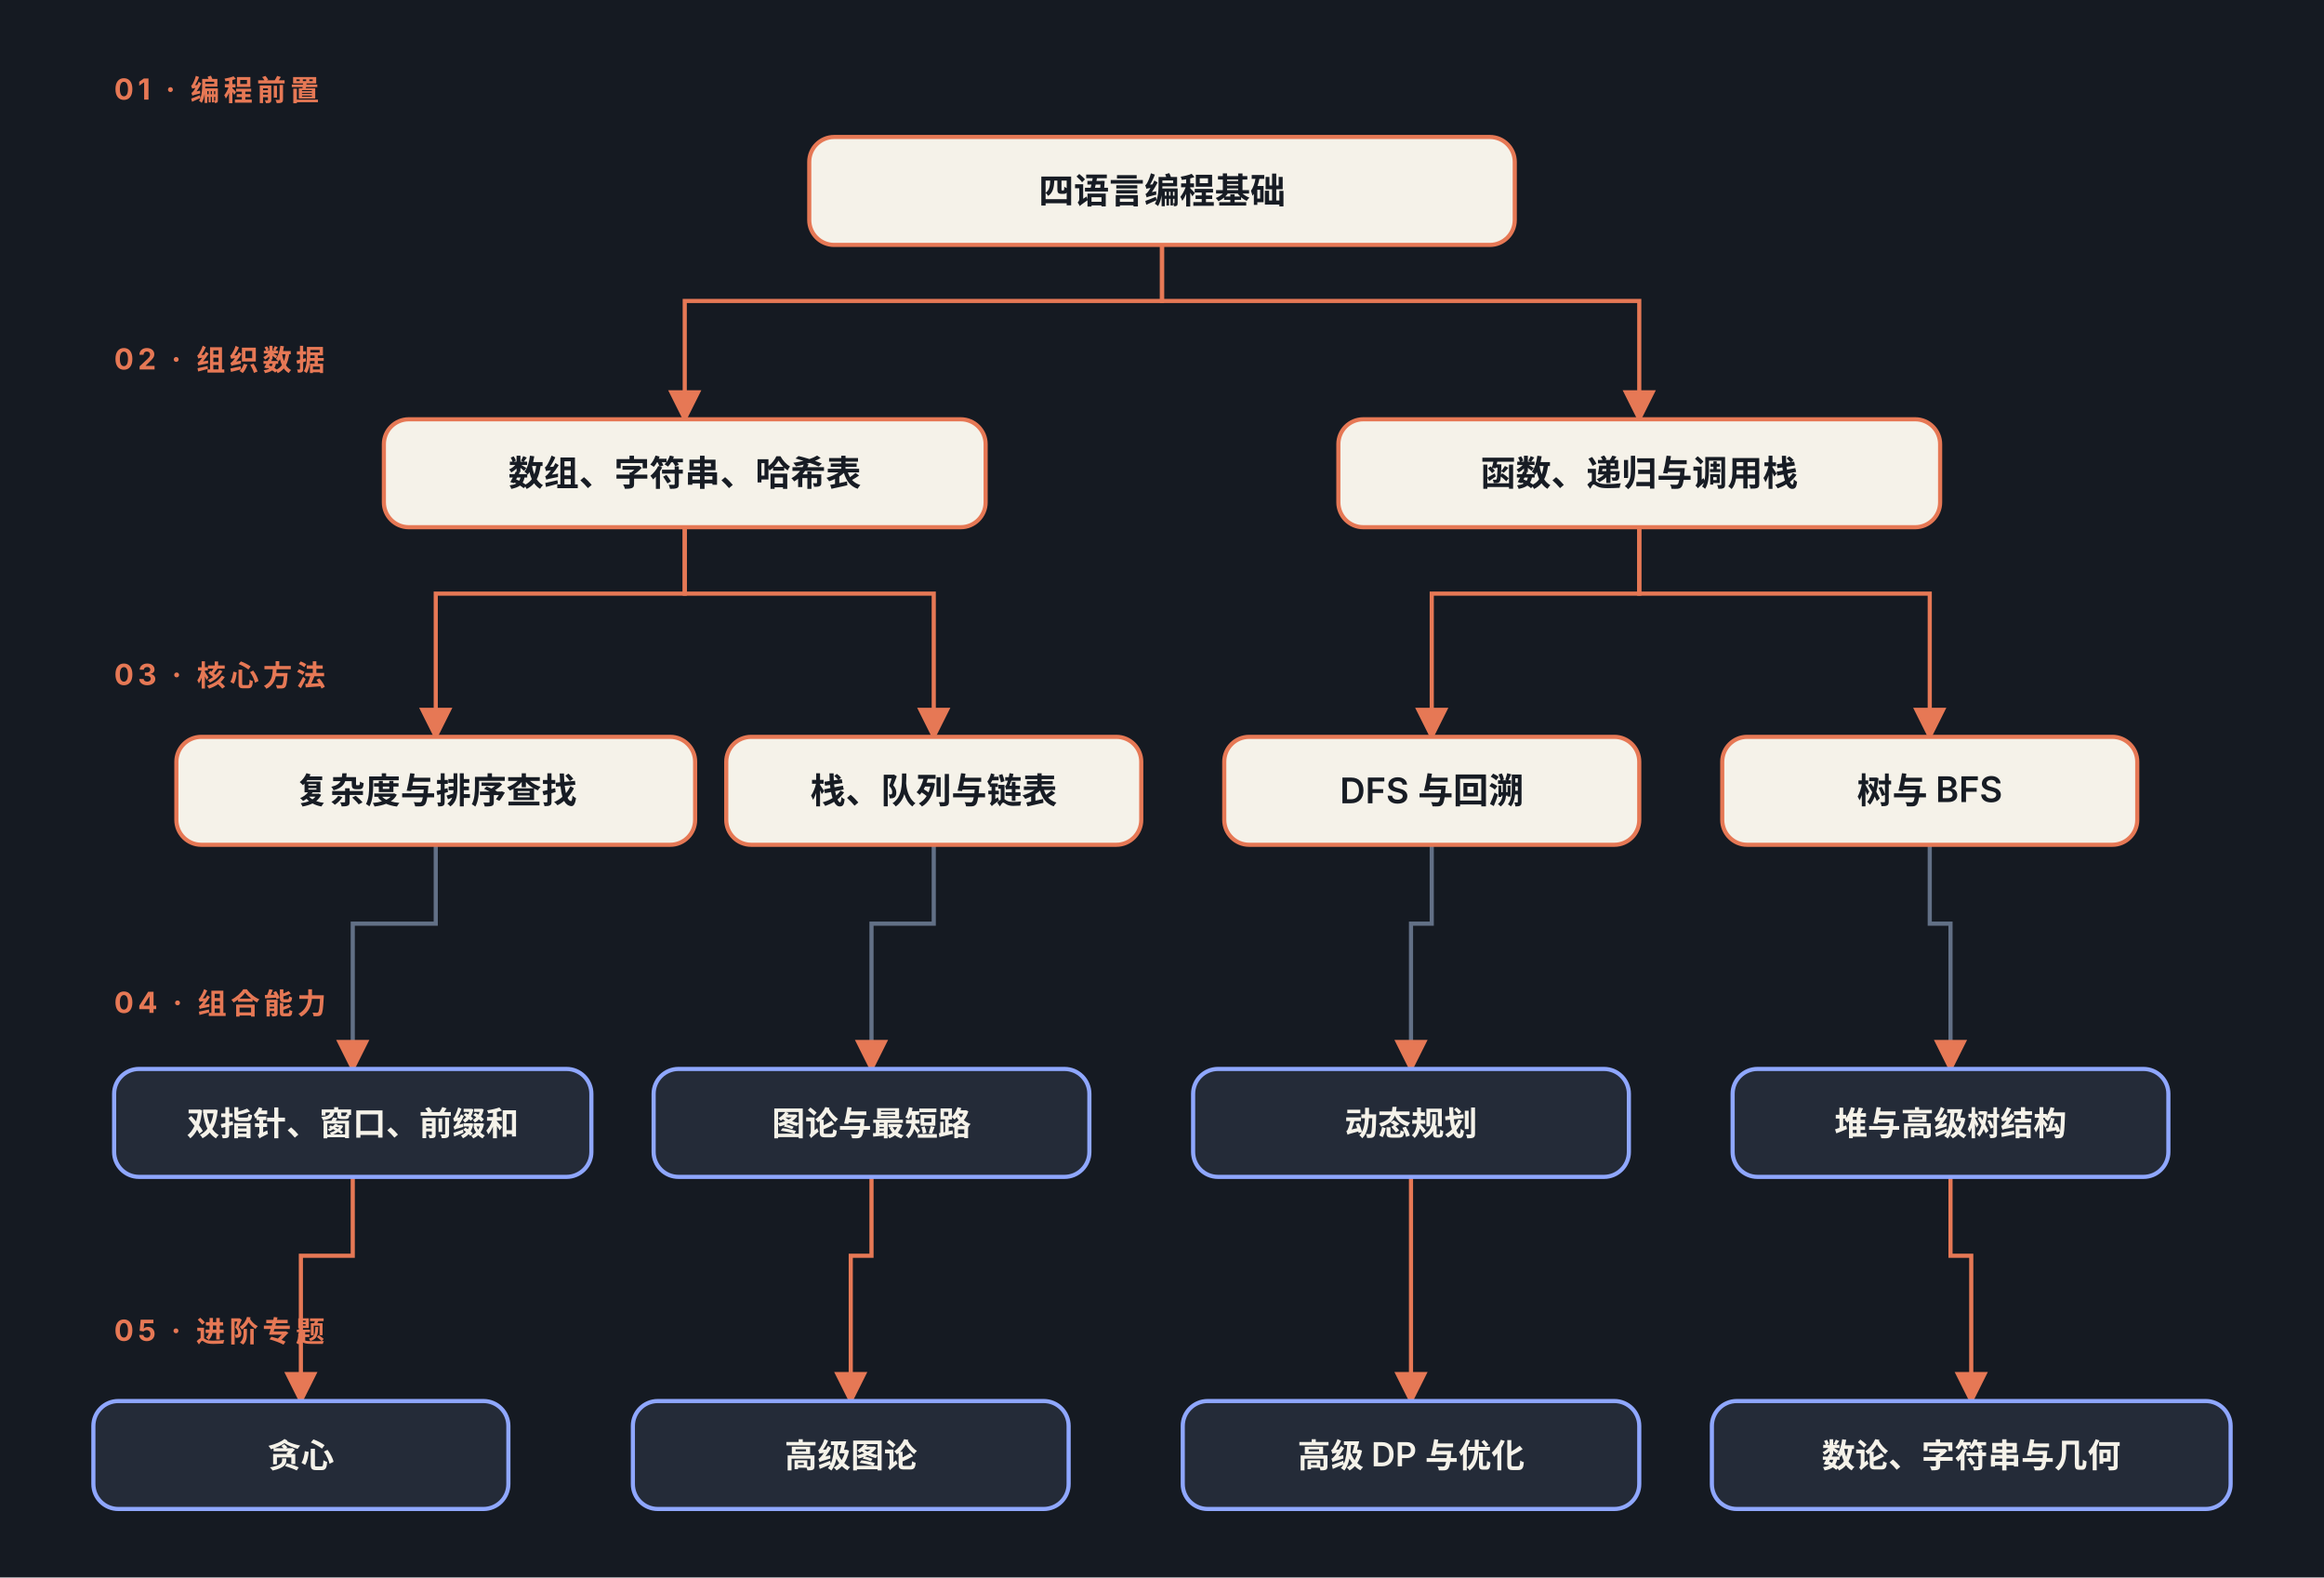
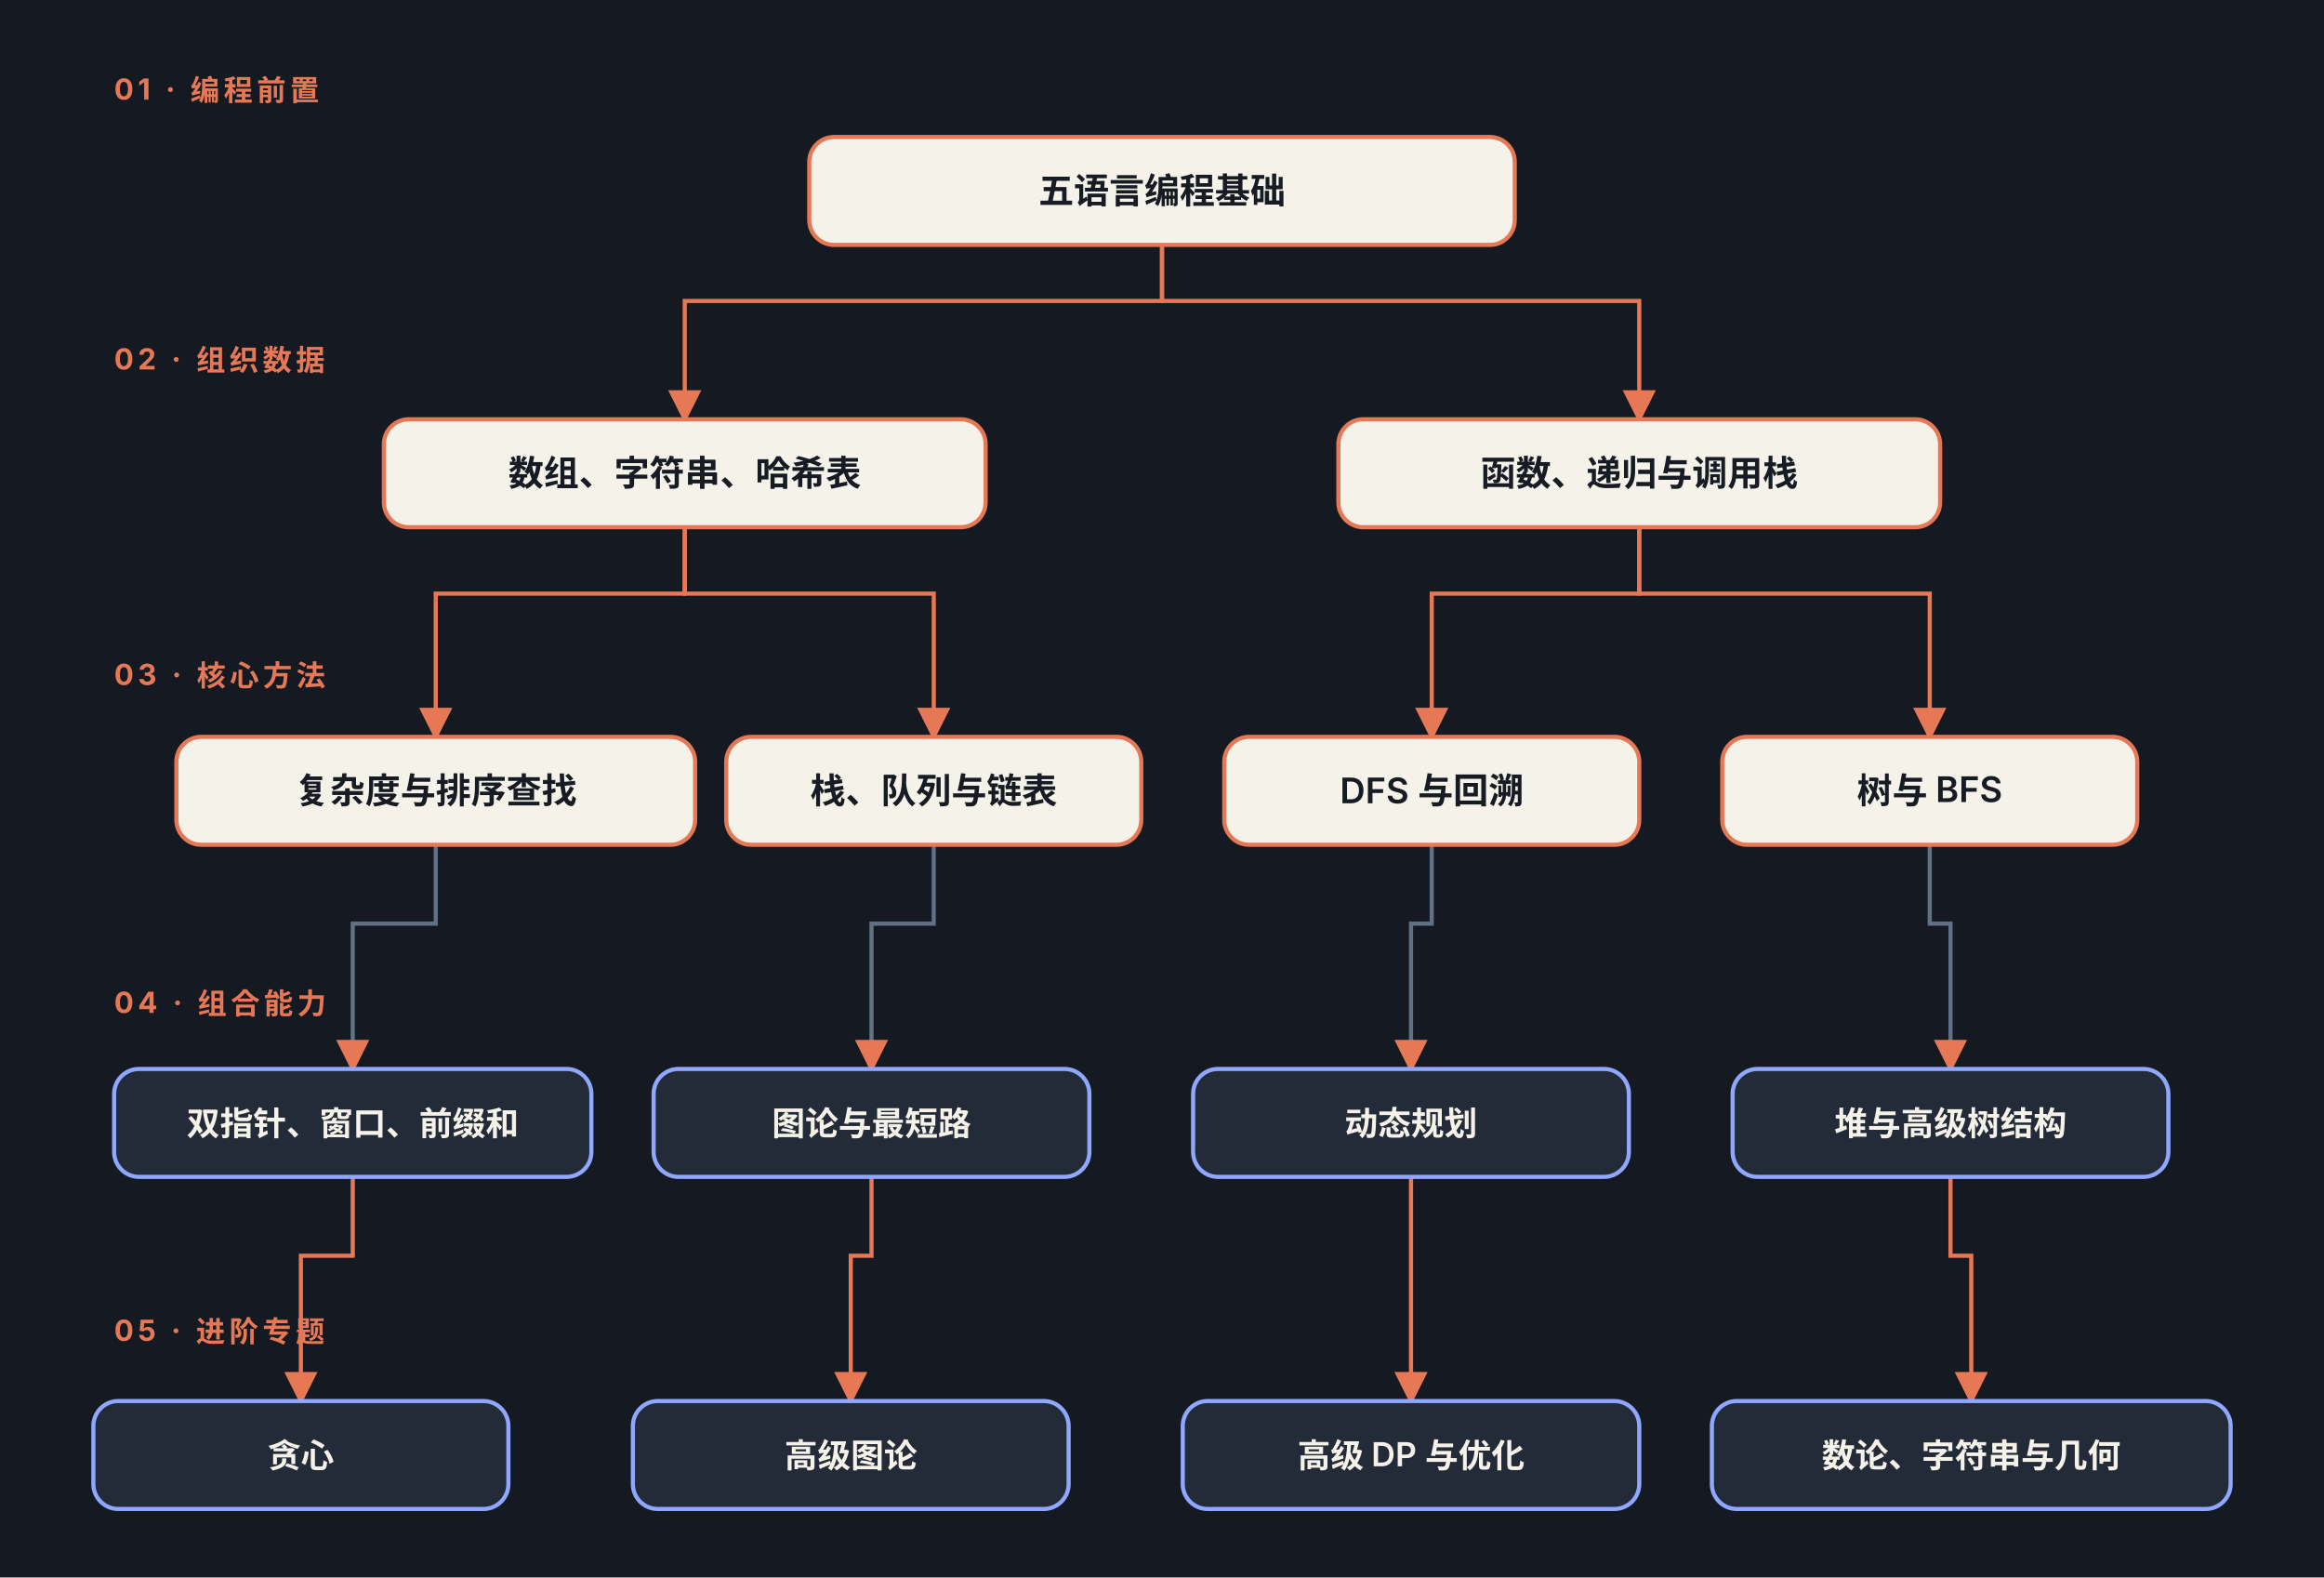
<svg xmlns="http://www.w3.org/2000/svg" width="1120" height="760" viewBox="0 0 1120 760" role="img" aria-labelledby="title desc">
  <defs>
    <marker id="arrow" markerWidth="8" markerHeight="8" refX="7" refY="4" orient="auto">
      <path d="M0 0L8 4L0 8Z" fill="#e67855" />
    </marker>
    <style>
      .bg{fill:#151a22}.lane{fill:#1d2430;stroke:#36404f}.node{fill:#f5f2e9;stroke:#e67855;stroke-width:2}.advanced{fill:#242b38;stroke:#8fa7ff;stroke-width:2}.edge{fill:none;stroke:#e67855;stroke-width:2;marker-end:url(#arrow)}.muted-edge{fill:none;stroke:#627086;stroke-width:2;marker-end:url(#arrow)}.label{fill:#171c24;font:600 17px system-ui,-apple-system,"Segoe UI",sans-serif;text-anchor:middle}.light-label{fill:#f5f2e9;font:600 16px system-ui,-apple-system,"Segoe UI",sans-serif;text-anchor:middle}.stage{fill:#e67855;font:700 14px system-ui,-apple-system,"Segoe UI",sans-serif;letter-spacing:2px}.hint{fill:#9ba6b6;font:14px system-ui,-apple-system,"Segoe UI",sans-serif}
    </style>
  </defs>
  <rect class="bg" width="1120" height="760" />
  <text class="stage" x="55" y="48">01 · 编程前置</text>
  <text class="stage" x="55" y="178">02 · 组织数据</text>
  <text class="stage" x="55" y="330">03 · 核心方法</text>
  <text class="stage" x="55" y="488">04 · 组合能力</text>
  <text class="stage" x="55" y="646">05 · 进阶专题</text>
  <path class="edge" d="M560 118V145H330V202" />
  <path class="edge" d="M560 118V145H790V202" />
  <path class="edge" d="M330 254V286H210V355" />
  <path class="edge" d="M330 254V286H450V355" />
  <path class="edge" d="M790 254V286H690V355" />
  <path class="edge" d="M790 254V286H930V355" />
  <path class="muted-edge" d="M210 407V445H170V515" />
  <path class="muted-edge" d="M450 407V445H420V515" />
  <path class="muted-edge" d="M690 407V445H680V515" />
  <path class="muted-edge" d="M930 407V445H940V515" />
  <path class="edge" d="M170 567V605H145V675" />
  <path class="edge" d="M420 567V605H410V675" />
  <path class="edge" d="M680 567V605H680V675" />
  <path class="edge" d="M940 567V605H950V675" />
  <rect class="node" x="390" y="66" rx="12" width="340" height="52" />
-   <text class="label" x="560" y="98">四语言编程基础</text>
+   <text class="label" x="560" y="98">五语言编程基础</text>
  <rect class="node" x="185" y="202" rx="12" width="290" height="52" />
  <text class="label" x="330" y="234">数组、字符串、哈希表</text>
  <rect class="node" x="645" y="202" rx="12" width="290" height="52" />
  <text class="label" x="790" y="234">函数、递归与调用栈</text>
  <rect class="node" x="85" y="355" rx="12" width="250" height="52" />
  <text class="label" x="210" y="387">复杂度与排序查找</text>
  <rect class="node" x="350" y="355" rx="12" width="200" height="52" />
  <text class="label" x="450" y="387">栈、队列与链表</text>
  <rect class="node" x="590" y="355" rx="12" width="200" height="52" />
  <text class="label" x="690" y="387">DFS 与回溯</text>
  <rect class="node" x="830" y="355" rx="12" width="200" height="52" />
  <text class="label" x="930" y="387">树与 BFS</text>
  <rect class="advanced" x="55" y="515" rx="12" width="230" height="52" />
  <text class="light-label" x="170" y="547">双指针、窗口、前缀和</text>
  <rect class="advanced" x="315" y="515" rx="12" width="210" height="52" />
  <text class="light-label" x="420" y="547">图论与最短路</text>
  <rect class="advanced" x="575" y="515" rx="12" width="210" height="52" />
  <text class="light-label" x="680" y="547">动态规划</text>
  <rect class="advanced" x="835" y="515" rx="12" width="210" height="52" />
  <text class="light-label" x="940" y="547">堆与高级树结构</text>
  <rect class="advanced" x="45" y="675" rx="12" width="200" height="52" />
  <text class="light-label" x="145" y="707">贪心</text>
  <rect class="advanced" x="305" y="675" rx="12" width="210" height="52" />
  <text class="light-label" x="410" y="707">高级图论</text>
  <rect class="advanced" x="570" y="675" rx="12" width="220" height="52" />
  <text class="light-label" x="680" y="707">高级 DP 与优化</text>
  <rect class="advanced" x="825" y="675" rx="12" width="250" height="52" />
  <text class="light-label" x="950" y="707">数论、字符串与几何</text>
</svg>
